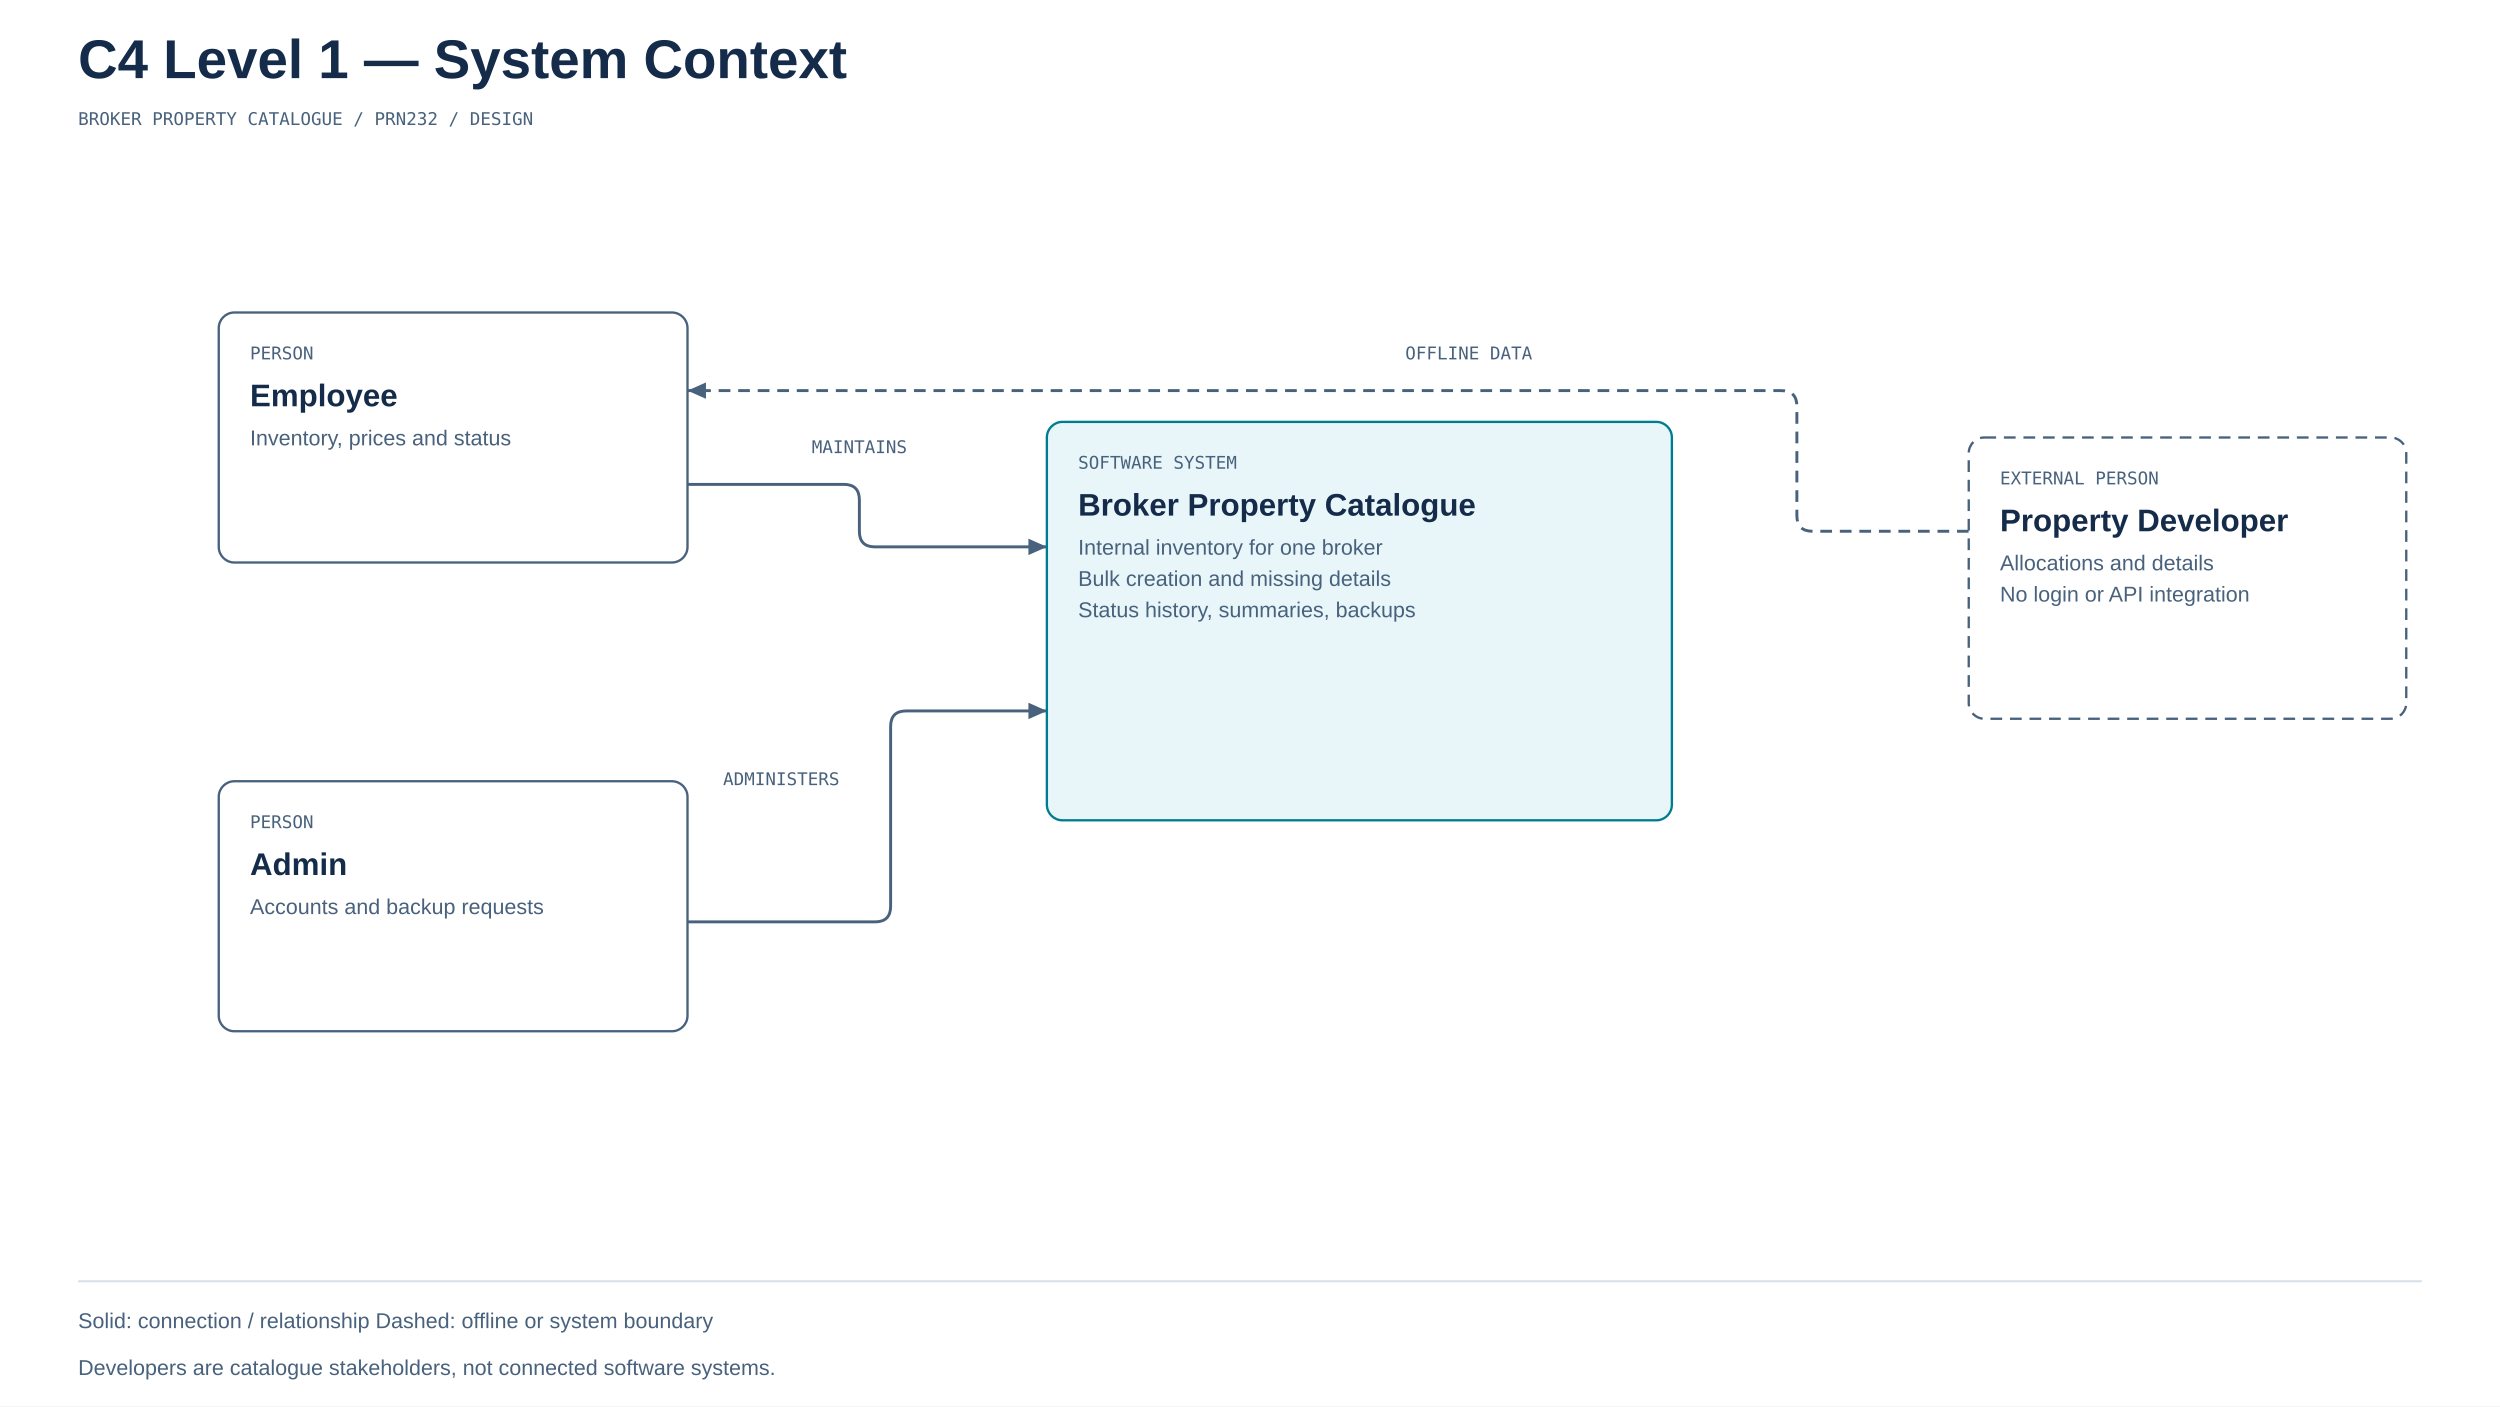
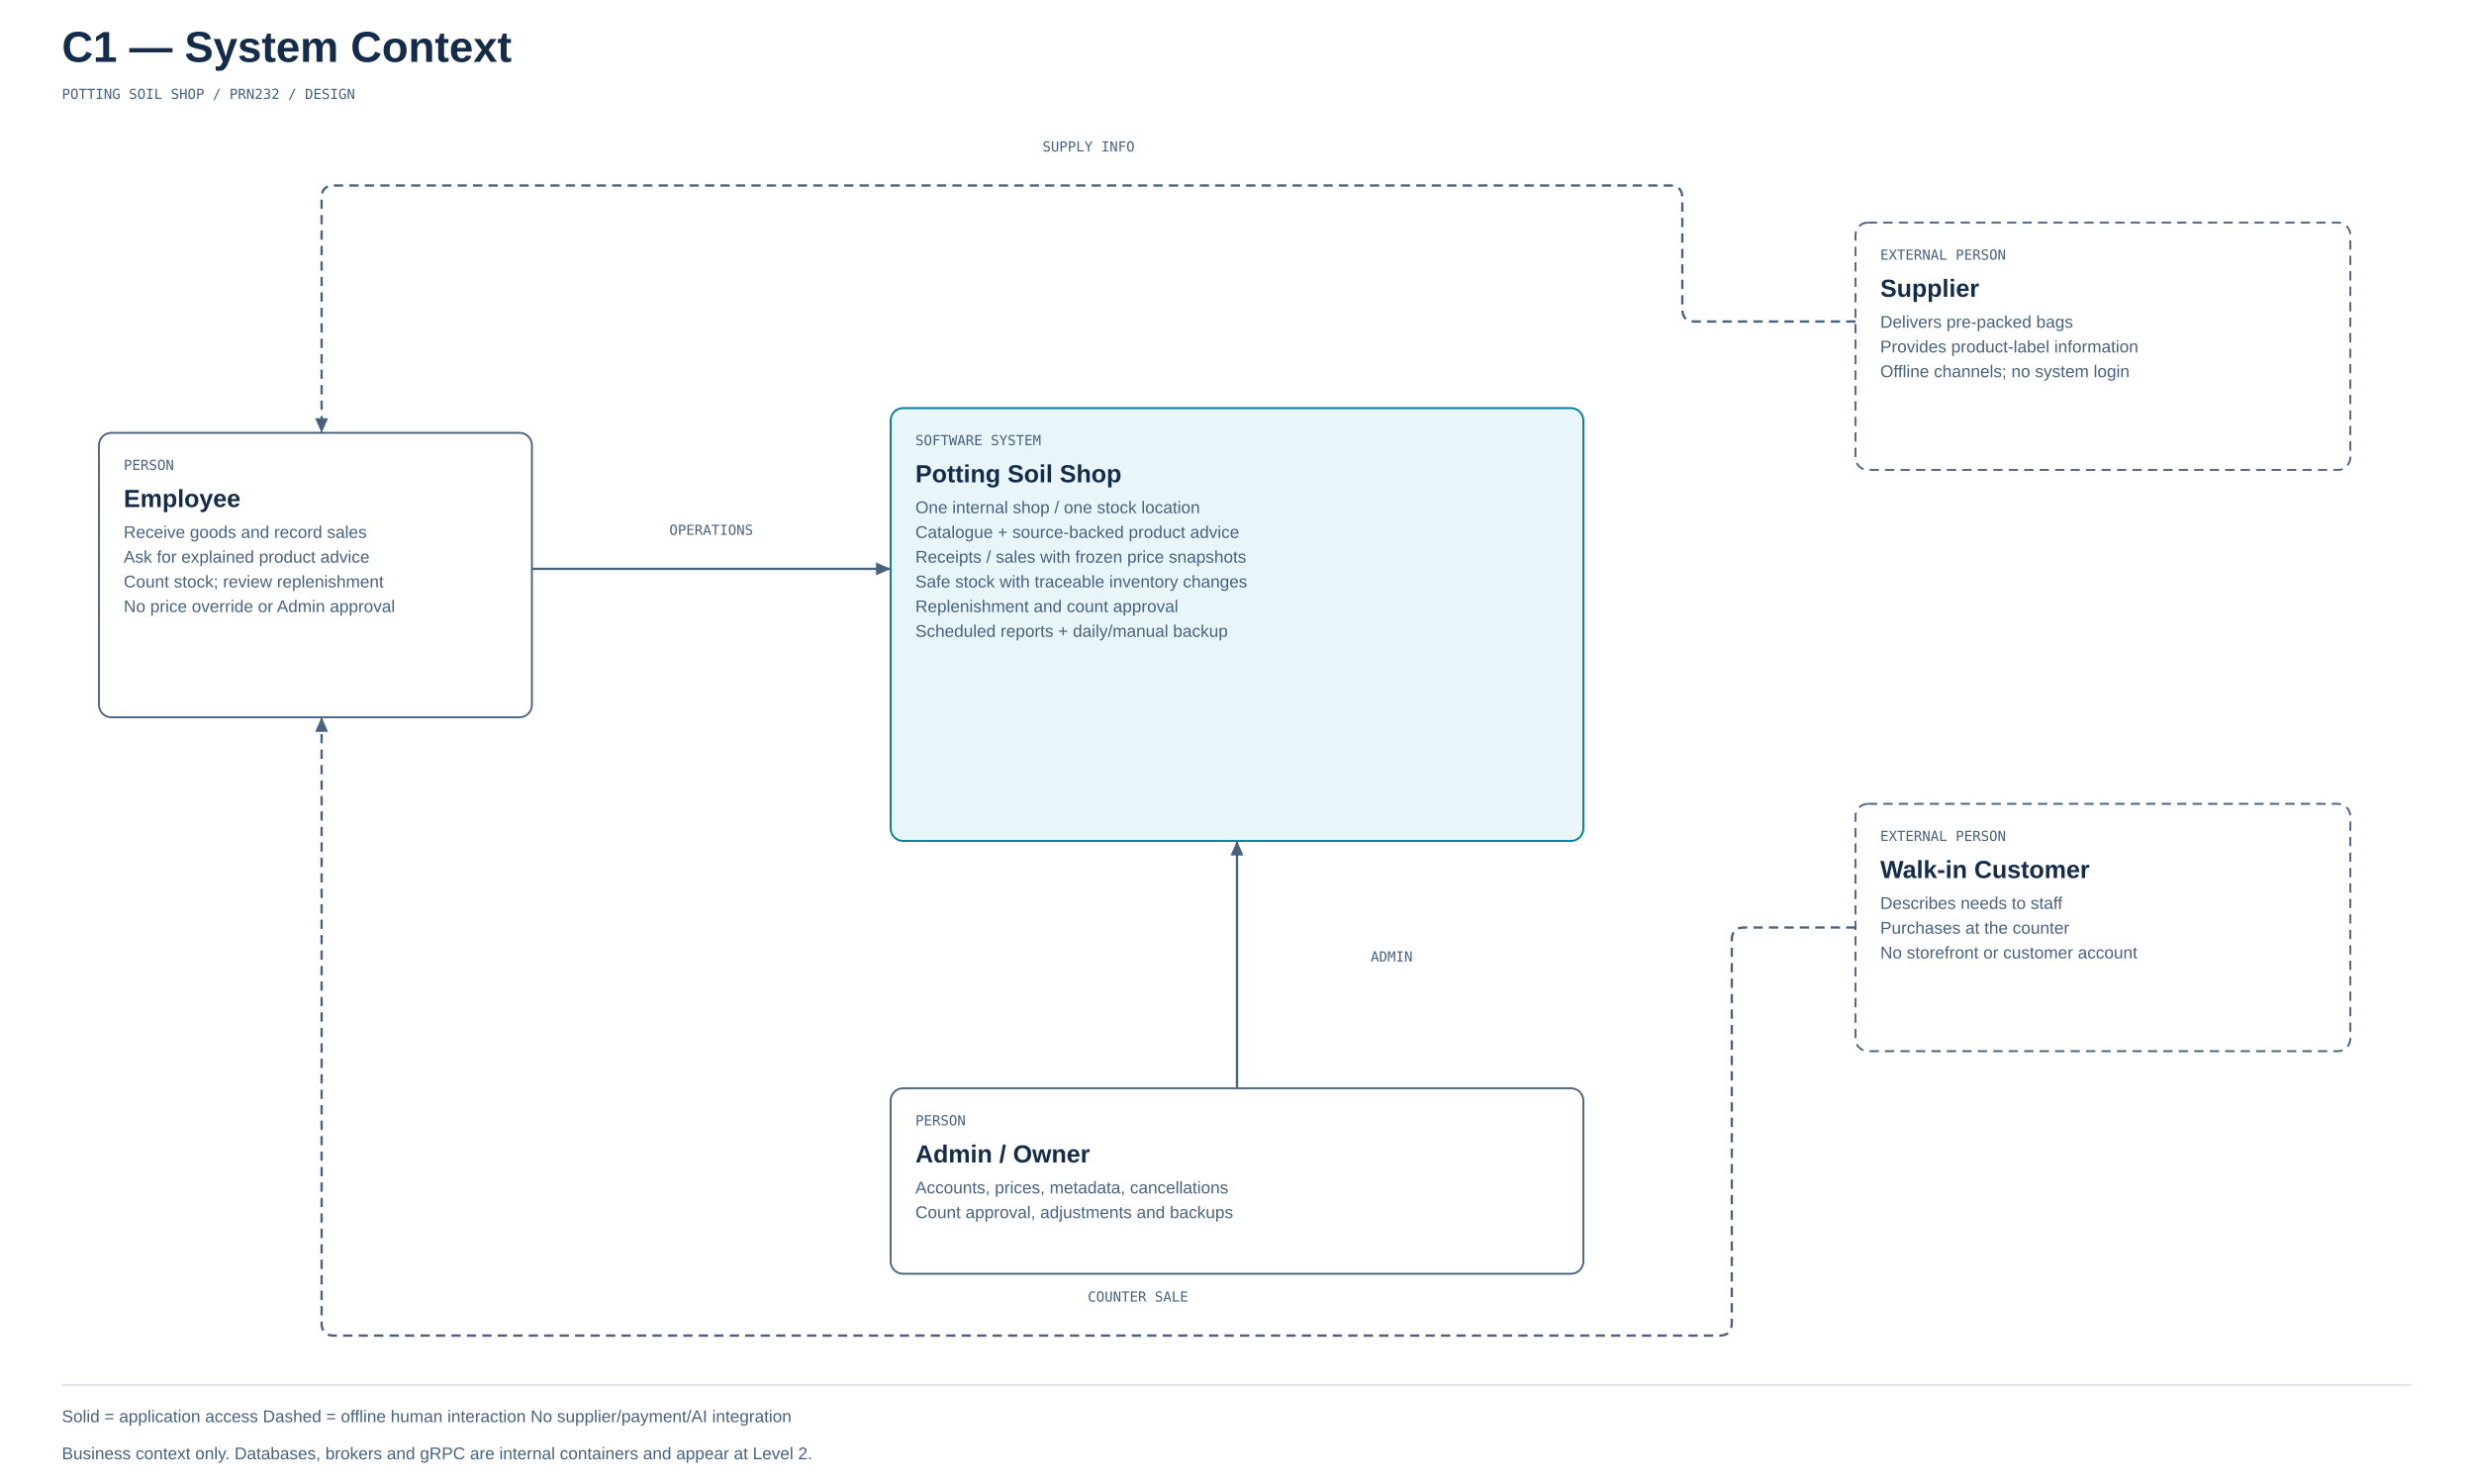
- <svg xmlns="http://www.w3.org/2000/svg" viewBox="0 0 1280 720" role="img" aria-labelledby="c4-l1-context-title c4-l1-context-desc" id="c4-l1-context-root">
+ <svg xmlns="http://www.w3.org/2000/svg" viewBox="0 0 1600 960" role="img" aria-labelledby="c4-l1-context-title c4-l1-context-desc" id="c4-l1-context-root">
  <defs>
    <style>#c4-l1-context-root { color: #142B49; font-family: Segoe UI,Arial,sans-serif; }
      #c4-l1-context-root .diagram-container { width:100%;overflow-x:auto }
      #c4-l1-context-root a { color:#175E9B }
      #c4-l1-context-root .diagram-container { overflow-x:visible }</style>
    <marker id="c4-l1-context-arrow" viewBox="0 0 10 10" refX="9" refY="5" markerWidth="7" markerHeight="7" orient="auto-start-reverse">
      <path d="M 0 1 L 9 5 L 0 9 Z" fill="#48617C" />
    </marker>
  </defs>
-   <rect width="1280" height="720" fill="#FFFFFF" />
-   <text x="40" y="40" font-size="28" fill="#142B49" font-weight="600" text-anchor="start" font-family="Segoe UI, Arial, sans-serif">C4 Level 1 — System Context</text>
-   <text x="40" y="64" font-size="9" fill="#48617C" font-weight="400" text-anchor="start" font-family="Consolas, monospace">BROKER PROPERTY CATALOGUE / PRN232 / DESIGN</text>
-   <path d="M 352,248 L 432.0,248 Q 440,248 440,256.0 L 440,272.0 Q 440,280 448.0,280 L 536,280" fill="none" stroke="#48617C" stroke-width="1.5" marker-end="url(#c4-l1-context-arrow)" />
-   <rect x="403.65" y="218" width="72.7" height="20" fill="#FFFFFF" />
-   <text x="440" y="232" font-size="9" fill="#48617C" font-weight="400" text-anchor="middle" font-family="Consolas, monospace">MAINTAINS</text>
-   <path d="M 352,472 L 448.0,472 Q 456,472 456,464.0 L 456,372.0 Q 456,364 464.0,364 L 536,364" fill="none" stroke="#48617C" stroke-width="1.5" marker-end="url(#c4-l1-context-arrow)" />
-   <rect x="357.35" y="388" width="85.3" height="20" fill="#FFFFFF" />
-   <text x="400" y="402" font-size="9" fill="#48617C" font-weight="400" text-anchor="middle" font-family="Consolas, monospace">ADMINISTERS</text>
-   <path d="M 1008,272 L 928.0,272 Q 920,272 920,264.0 L 920,208.0 Q 920,200 912.0,200 L 352,200" fill="none" stroke="#48617C" stroke-width="1.5" marker-end="url(#c4-l1-context-arrow)" stroke-dasharray="6 4" />
-   <rect x="706.2" y="170" width="91.6" height="20" fill="#FFFFFF" />
-   <text x="752" y="184" font-size="9" fill="#48617C" font-weight="400" text-anchor="middle" font-family="Consolas, monospace">OFFLINE DATA</text>
-   <rect x="112" y="160" width="240" height="128" rx="8" fill="#FFFFFF" stroke="#48617C" stroke-width="1.2" />
-   <text x="128" y="184" font-size="9" fill="#48617C" font-weight="400" text-anchor="start" font-family="Consolas, monospace">PERSON</text>
-   <text x="128" y="208" font-size="16" fill="#142B49" font-weight="600" text-anchor="start" font-family="Segoe UI, Arial, sans-serif">Employee</text>
-   <text x="128" y="228" font-size="11" fill="#48617C" font-weight="400" text-anchor="start" font-family="Segoe UI, Arial, sans-serif">Inventory, prices and status</text>
-   <rect x="112" y="400" width="240" height="128" rx="8" fill="#FFFFFF" stroke="#48617C" stroke-width="1.2" />
-   <text x="128" y="424" font-size="9" fill="#48617C" font-weight="400" text-anchor="start" font-family="Consolas, monospace">PERSON</text>
-   <text x="128" y="448" font-size="16" fill="#142B49" font-weight="600" text-anchor="start" font-family="Segoe UI, Arial, sans-serif">Admin</text>
-   <text x="128" y="468" font-size="11" fill="#48617C" font-weight="400" text-anchor="start" font-family="Segoe UI, Arial, sans-serif">Accounts and backup requests</text>
-   <rect x="536" y="216" width="320" height="204" rx="8" fill="#E8F6FA" stroke="#007C91" stroke-width="1.2" />
-   <text x="552" y="240" font-size="9" fill="#48617C" font-weight="400" text-anchor="start" font-family="Consolas, monospace">SOFTWARE SYSTEM</text>
-   <text x="552" y="264" font-size="16" fill="#142B49" font-weight="600" text-anchor="start" font-family="Segoe UI, Arial, sans-serif">Broker Property Catalogue</text>
-   <text x="552" y="284" font-size="11" fill="#48617C" font-weight="400" text-anchor="start" font-family="Segoe UI, Arial, sans-serif">Internal inventory for one broker</text>
-   <text x="552" y="300" font-size="11" fill="#48617C" font-weight="400" text-anchor="start" font-family="Segoe UI, Arial, sans-serif">Bulk creation and missing details</text>
-   <text x="552" y="316" font-size="11" fill="#48617C" font-weight="400" text-anchor="start" font-family="Segoe UI, Arial, sans-serif">Status history, summaries, backups</text>
-   <rect x="1008" y="224" width="224" height="144" rx="8" fill="#FFFFFF" stroke="#48617C" stroke-width="1.2" stroke-dasharray="6 4" />
-   <text x="1024" y="248" font-size="9" fill="#48617C" font-weight="400" text-anchor="start" font-family="Consolas, monospace">EXTERNAL PERSON</text>
-   <text x="1024" y="272" font-size="16" fill="#142B49" font-weight="600" text-anchor="start" font-family="Segoe UI, Arial, sans-serif">Property Developer</text>
-   <text x="1024" y="292" font-size="11" fill="#48617C" font-weight="400" text-anchor="start" font-family="Segoe UI, Arial, sans-serif">Allocations and details</text>
-   <text x="1024" y="308" font-size="11" fill="#48617C" font-weight="400" text-anchor="start" font-family="Segoe UI, Arial, sans-serif">No login or API integration</text>
-   <line x1="40" y1="656" x2="1240" y2="656" stroke="#D5DFEA" />
-   <text x="40" y="680" font-size="11" fill="#48617C" font-weight="400" text-anchor="start" font-family="Segoe UI, Arial, sans-serif">Solid: connection / relationship    Dashed: offline or system boundary</text>
-   <text x="40" y="704" font-size="11" fill="#48617C" font-weight="400" text-anchor="start" font-family="Segoe UI, Arial, sans-serif">Developers are catalogue stakeholders, not connected software systems.</text>
+   <rect width="1600" height="960" fill="#FFFFFF" />
+   <text x="40" y="40" font-size="28" fill="#142B49" font-weight="600" text-anchor="start" font-family="Segoe UI, Arial, sans-serif">C1 — System Context</text>
+   <text x="40" y="64" font-size="9" fill="#48617C" font-weight="400" text-anchor="start" font-family="Consolas, monospace">POTTING SOIL SHOP / PRN232 / DESIGN</text>
+   <path d="M 344,368 L 576,368" fill="none" stroke="#48617C" stroke-width="1.5" marker-end="url(#c4-l1-context-arrow)" />
+   <rect x="420.5" y="332" width="79.0" height="20" fill="#FFFFFF" />
+   <text x="460" y="346" font-size="9" fill="#48617C" font-weight="400" text-anchor="middle" font-family="Consolas, monospace">OPERATIONS</text>
+   <path d="M 800,704 L 800,544" fill="none" stroke="#48617C" stroke-width="1.5" marker-end="url(#c4-l1-context-arrow)" />
+   <rect x="876.25" y="608" width="47.5" height="20" fill="#FFFFFF" />
+   <text x="900" y="622" font-size="9" fill="#48617C" font-weight="400" text-anchor="middle" font-family="Consolas, monospace">ADMIN</text>
+   <path d="M 1200,208 L 1096.0,208 Q 1088,208 1088,200.0 L 1088,128.0 Q 1088,120 1080.0,120 L 216.0,120 Q 208,120 208,128.0 L 208,280" fill="none" stroke="#48617C" stroke-width="1.5" marker-end="url(#c4-l1-context-arrow)" stroke-dasharray="6 4" />
+   <rect x="661.35" y="84" width="85.3" height="20" fill="#FFFFFF" />
+   <text x="704" y="98" font-size="9" fill="#48617C" font-weight="400" text-anchor="middle" font-family="Consolas, monospace">SUPPLY INFO</text>
+   <path d="M 1200,600 L 1128.0,600 Q 1120,600 1120,608.0 L 1120,856.0 Q 1120,864 1112.0,864 L 216.0,864 Q 208,864 208,856.0 L 208,464" fill="none" stroke="#48617C" stroke-width="1.5" marker-end="url(#c4-l1-context-arrow)" stroke-dasharray="6 4" />
+   <rect x="690.2" y="828" width="91.6" height="20" fill="#FFFFFF" />
+   <text x="736" y="842" font-size="9" fill="#48617C" font-weight="400" text-anchor="middle" font-family="Consolas, monospace">COUNTER SALE</text>
+   <rect x="64" y="280" width="280" height="184" rx="8" fill="#FFFFFF" stroke="#48617C" stroke-width="1.2" />
+   <text x="80" y="304" font-size="9" fill="#48617C" font-weight="400" text-anchor="start" font-family="Consolas, monospace">PERSON</text>
+   <text x="80" y="328" font-size="16" fill="#142B49" font-weight="600" text-anchor="start" font-family="Segoe UI, Arial, sans-serif">Employee</text>
+   <text x="80" y="348" font-size="11" fill="#48617C" font-weight="400" text-anchor="start" font-family="Segoe UI, Arial, sans-serif">Receive goods and record sales</text>
+   <text x="80" y="364" font-size="11" fill="#48617C" font-weight="400" text-anchor="start" font-family="Segoe UI, Arial, sans-serif">Ask for explained product advice</text>
+   <text x="80" y="380" font-size="11" fill="#48617C" font-weight="400" text-anchor="start" font-family="Segoe UI, Arial, sans-serif">Count stock; review replenishment</text>
+   <text x="80" y="396" font-size="11" fill="#48617C" font-weight="400" text-anchor="start" font-family="Segoe UI, Arial, sans-serif">No price override or Admin approval</text>
+   <rect x="576" y="264" width="448" height="280" rx="8" fill="#E8F6FA" stroke="#007C91" stroke-width="1.2" />
+   <text x="592" y="288" font-size="9" fill="#48617C" font-weight="400" text-anchor="start" font-family="Consolas, monospace">SOFTWARE SYSTEM</text>
+   <text x="592" y="312" font-size="16" fill="#142B49" font-weight="600" text-anchor="start" font-family="Segoe UI, Arial, sans-serif">Potting Soil Shop</text>
+   <text x="592" y="332" font-size="11" fill="#48617C" font-weight="400" text-anchor="start" font-family="Segoe UI, Arial, sans-serif">One internal shop / one stock location</text>
+   <text x="592" y="348" font-size="11" fill="#48617C" font-weight="400" text-anchor="start" font-family="Segoe UI, Arial, sans-serif">Catalogue + source-backed product advice</text>
+   <text x="592" y="364" font-size="11" fill="#48617C" font-weight="400" text-anchor="start" font-family="Segoe UI, Arial, sans-serif">Receipts / sales with frozen price snapshots</text>
+   <text x="592" y="380" font-size="11" fill="#48617C" font-weight="400" text-anchor="start" font-family="Segoe UI, Arial, sans-serif">Safe stock with traceable inventory changes</text>
+   <text x="592" y="396" font-size="11" fill="#48617C" font-weight="400" text-anchor="start" font-family="Segoe UI, Arial, sans-serif">Replenishment and count approval</text>
+   <text x="592" y="412" font-size="11" fill="#48617C" font-weight="400" text-anchor="start" font-family="Segoe UI, Arial, sans-serif">Scheduled reports + daily/manual backup</text>
+   <rect x="576" y="704" width="448" height="120" rx="8" fill="#FFFFFF" stroke="#48617C" stroke-width="1.2" />
+   <text x="592" y="728" font-size="9" fill="#48617C" font-weight="400" text-anchor="start" font-family="Consolas, monospace">PERSON</text>
+   <text x="592" y="752" font-size="16" fill="#142B49" font-weight="600" text-anchor="start" font-family="Segoe UI, Arial, sans-serif">Admin / Owner</text>
+   <text x="592" y="772" font-size="11" fill="#48617C" font-weight="400" text-anchor="start" font-family="Segoe UI, Arial, sans-serif">Accounts, prices, metadata, cancellations</text>
+   <text x="592" y="788" font-size="11" fill="#48617C" font-weight="400" text-anchor="start" font-family="Segoe UI, Arial, sans-serif">Count approval, adjustments and backups</text>
+   <rect x="1200" y="144" width="320" height="160" rx="8" fill="#FFFFFF" stroke="#48617C" stroke-width="1.2" stroke-dasharray="6 4" />
+   <text x="1216" y="168" font-size="9" fill="#48617C" font-weight="400" text-anchor="start" font-family="Consolas, monospace">EXTERNAL PERSON</text>
+   <text x="1216" y="192" font-size="16" fill="#142B49" font-weight="600" text-anchor="start" font-family="Segoe UI, Arial, sans-serif">Supplier</text>
+   <text x="1216" y="212" font-size="11" fill="#48617C" font-weight="400" text-anchor="start" font-family="Segoe UI, Arial, sans-serif">Delivers pre-packed bags</text>
+   <text x="1216" y="228" font-size="11" fill="#48617C" font-weight="400" text-anchor="start" font-family="Segoe UI, Arial, sans-serif">Provides product-label information</text>
+   <text x="1216" y="244" font-size="11" fill="#48617C" font-weight="400" text-anchor="start" font-family="Segoe UI, Arial, sans-serif">Offline channels; no system login</text>
+   <rect x="1200" y="520" width="320" height="160" rx="8" fill="#FFFFFF" stroke="#48617C" stroke-width="1.2" stroke-dasharray="6 4" />
+   <text x="1216" y="544" font-size="9" fill="#48617C" font-weight="400" text-anchor="start" font-family="Consolas, monospace">EXTERNAL PERSON</text>
+   <text x="1216" y="568" font-size="16" fill="#142B49" font-weight="600" text-anchor="start" font-family="Segoe UI, Arial, sans-serif">Walk-in Customer</text>
+   <text x="1216" y="588" font-size="11" fill="#48617C" font-weight="400" text-anchor="start" font-family="Segoe UI, Arial, sans-serif">Describes needs to staff</text>
+   <text x="1216" y="604" font-size="11" fill="#48617C" font-weight="400" text-anchor="start" font-family="Segoe UI, Arial, sans-serif">Purchases at the counter</text>
+   <text x="1216" y="620" font-size="11" fill="#48617C" font-weight="400" text-anchor="start" font-family="Segoe UI, Arial, sans-serif">No storefront or customer account</text>
+   <line x1="40" y1="896" x2="1560" y2="896" stroke="#D5DFEA" />
+   <text x="40" y="920" font-size="11" fill="#48617C" font-weight="400" text-anchor="start" font-family="Segoe UI, Arial, sans-serif">Solid = application access    Dashed = offline human interaction    No supplier/payment/AI integration</text>
+   <text x="40" y="944" font-size="11" fill="#48617C" font-weight="400" text-anchor="start" font-family="Segoe UI, Arial, sans-serif">Business context only. Databases, brokers and gRPC are internal containers and appear at Level 2.</text>
</svg>
